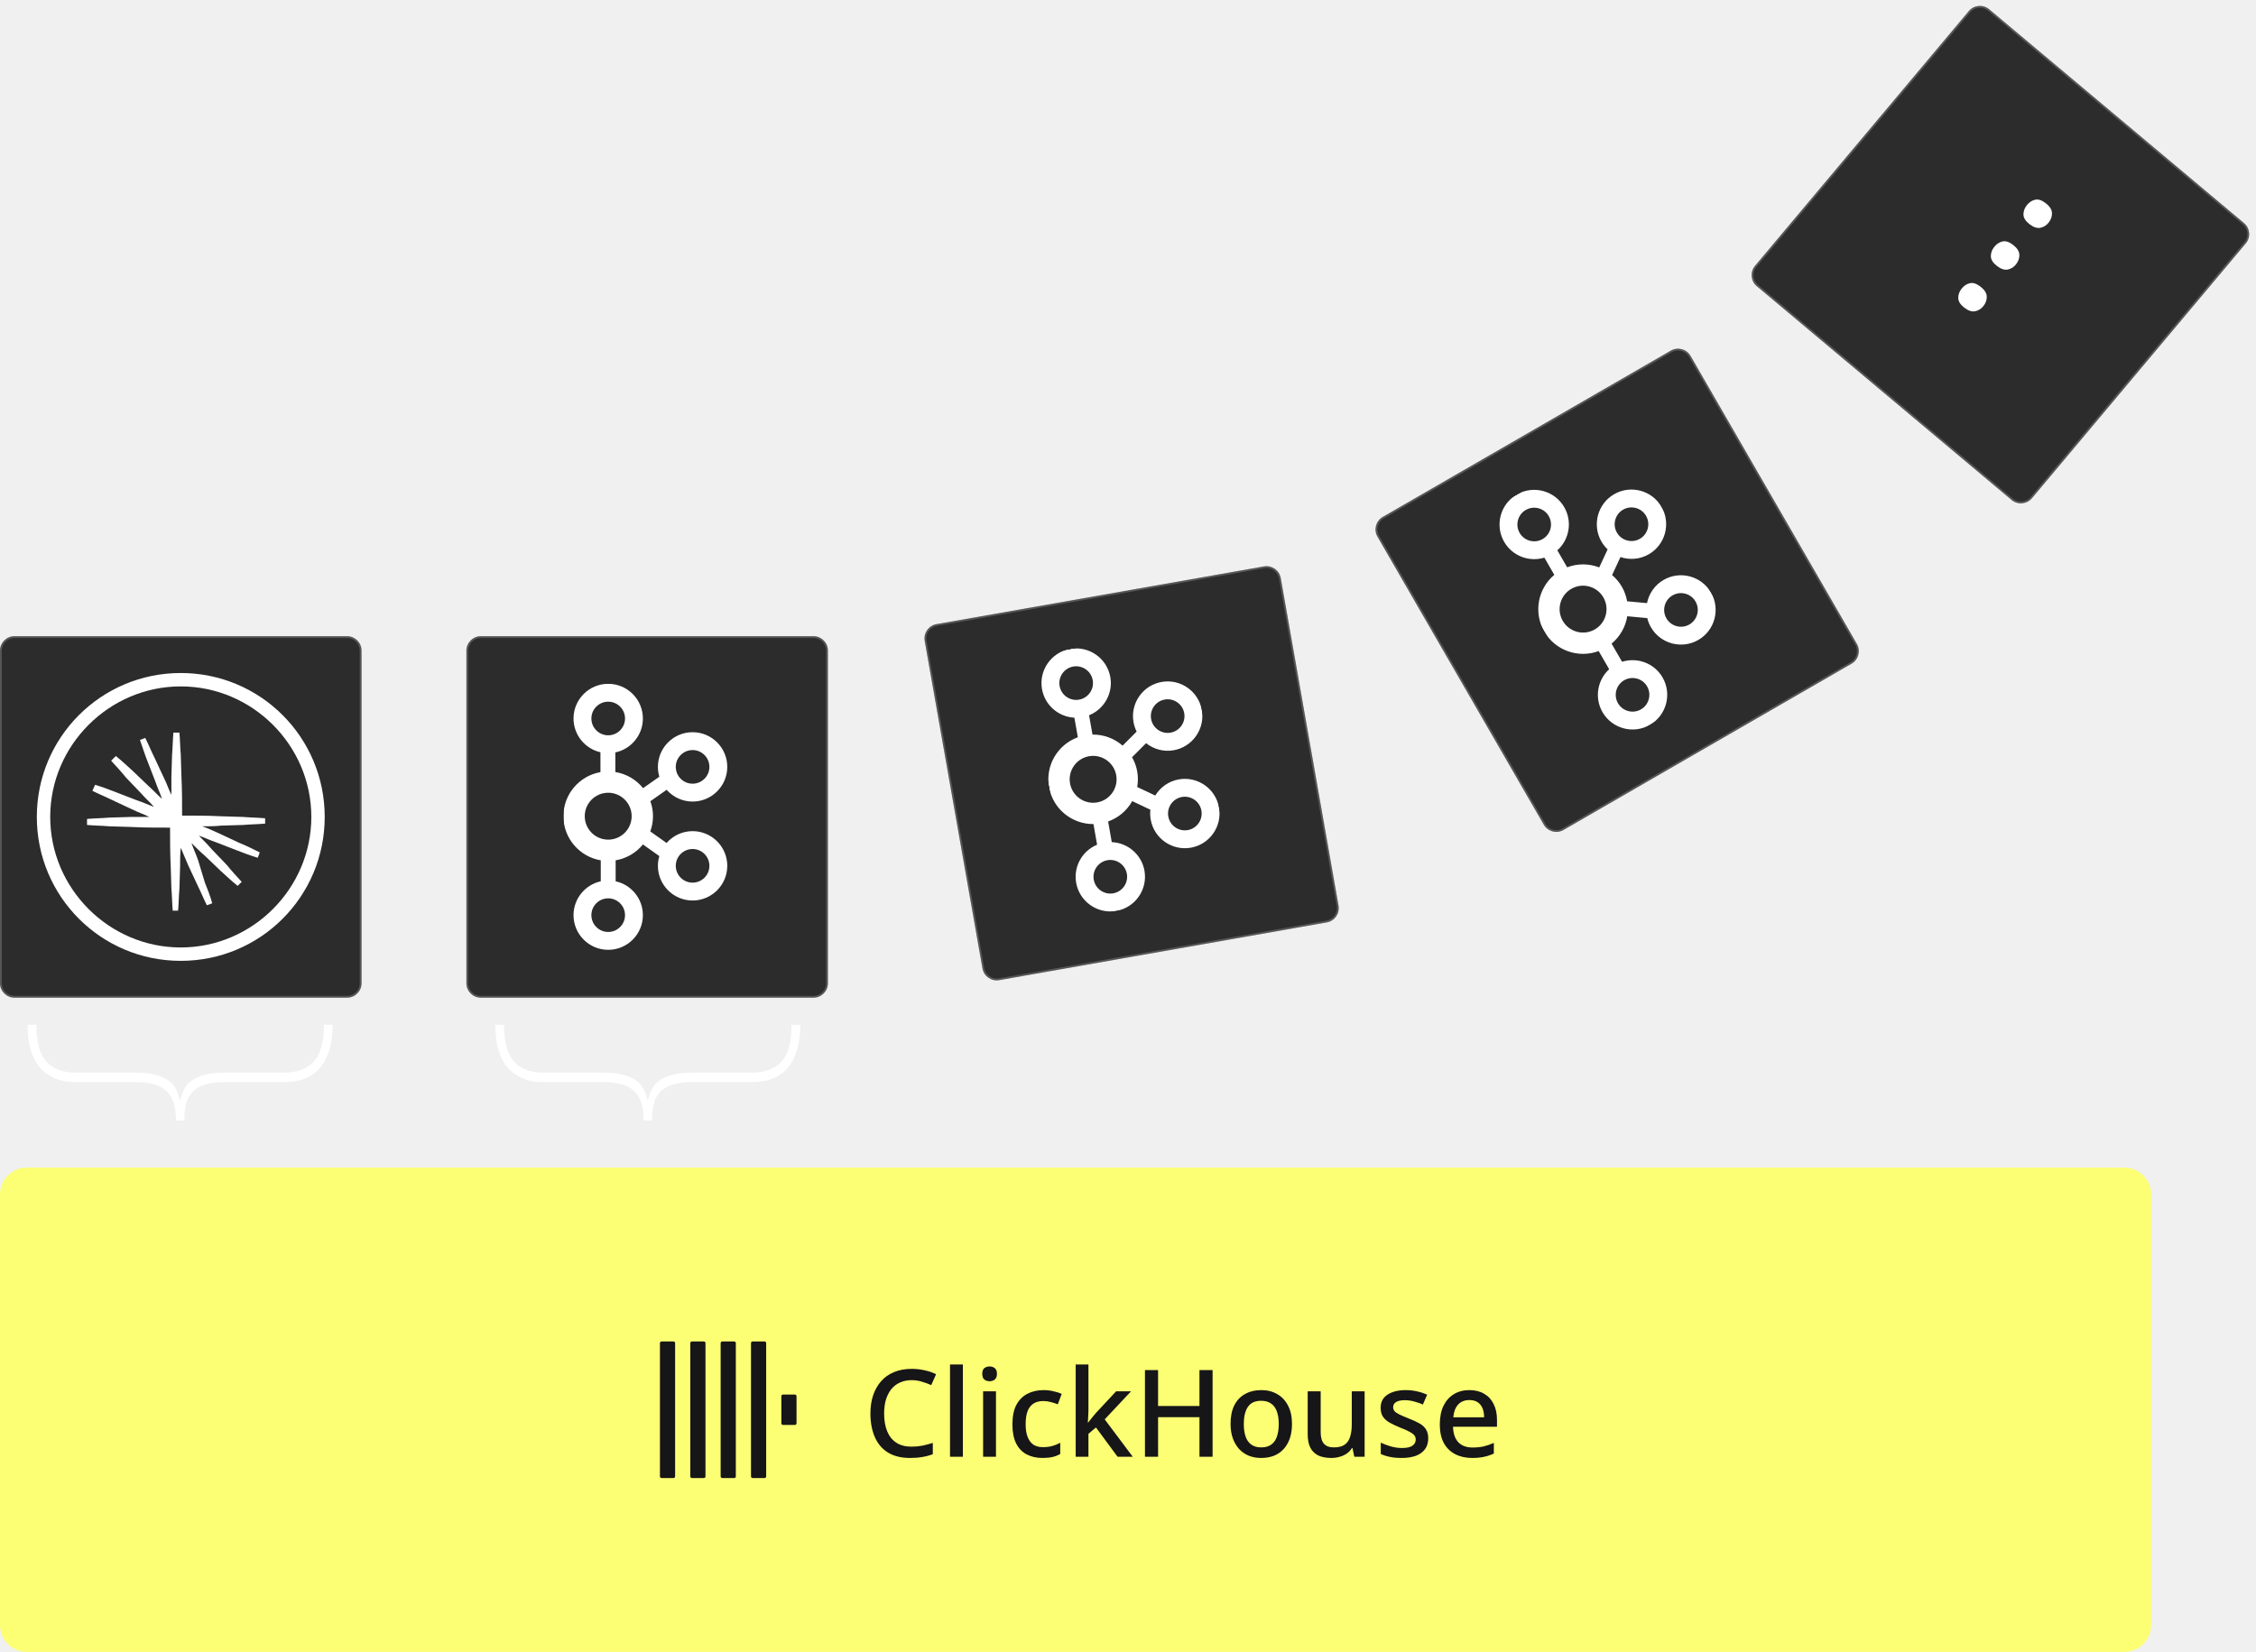
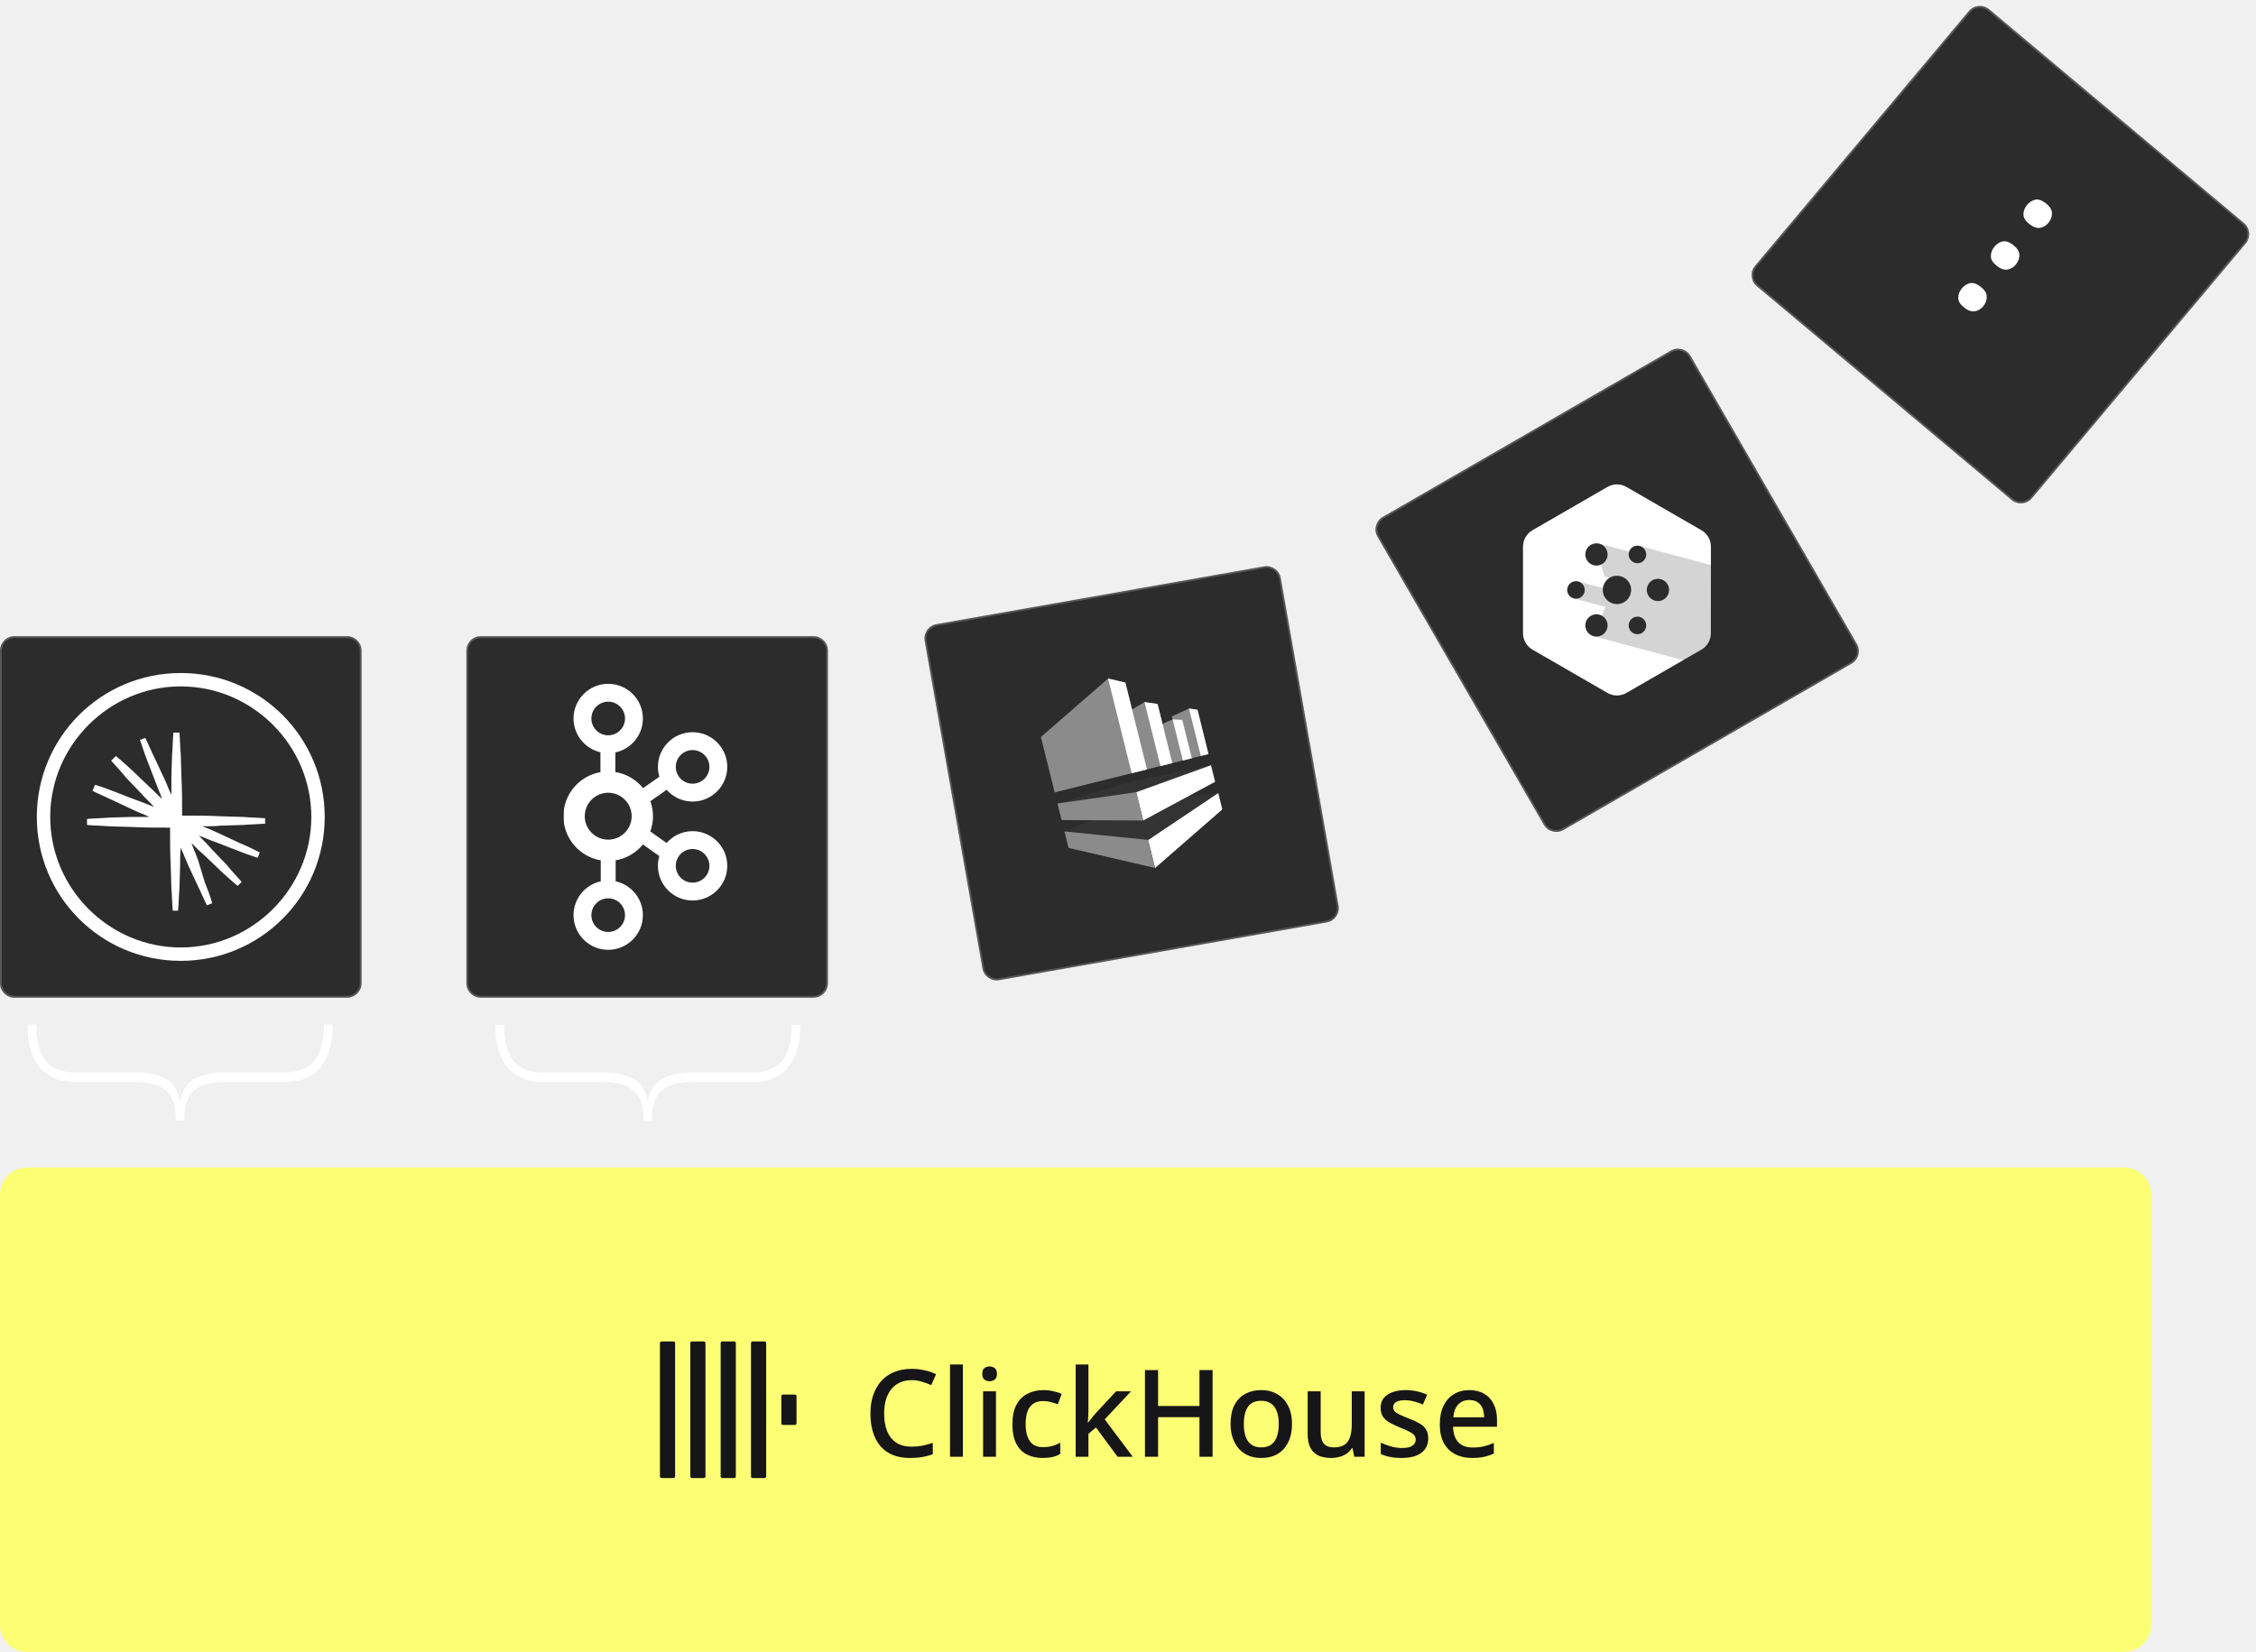
<svg xmlns="http://www.w3.org/2000/svg" width="624" height="457" viewBox="0 0 624 457" fill="none">
  <rect y="176" width="100" height="100" rx="4" fill="#2C2C2C" />
-   <path fill-rule="evenodd" clip-rule="evenodd" d="M67.222 228.222C69.259 228.037 71.296 228.037 73.333 227.852V226.37C71.296 226.185 69.259 226.185 67.222 226L61.111 225.815C57.592 225.63 53.889 225.63 50.37 225.63C50.37 222.111 50.37 218.407 50.185 214.889L50 208.778C49.815 206.741 49.815 204.704 49.629 202.667H47.963C47.777 204.704 47.777 206.741 47.592 208.778L47.407 214.889C47.407 216.556 47.407 218.222 47.407 219.889C46.666 218.407 46.111 216.741 45.37 215.259L42.777 209.704C41.852 207.852 41.111 206 40.185 204.148L38.703 204.704C39.444 206.741 40 208.593 40.74 210.445L42.963 216.185C43.518 217.852 44.259 219.333 44.815 221C43.518 219.889 42.407 218.593 41.111 217.482L36.666 213.222C35.185 211.926 33.703 210.445 32.037 209.148L30.74 210.445C32.037 211.926 33.518 213.407 34.815 215.074L39.074 219.519C40.185 220.815 41.481 221.926 42.592 223.222C41.111 222.667 39.444 221.926 37.777 221.37L32.037 219.148C30.185 218.407 28.148 217.667 26.296 217.111L25.555 218.778C27.407 219.704 29.259 220.445 31.111 221.37L36.666 223.963C38.148 224.704 39.815 225.259 41.296 226C39.629 226 37.963 226 36.296 226L30.185 226.185C28.148 226.37 26.111 226.37 24.074 226.556V228.222C26.111 228.407 28.148 228.407 30.185 228.593L36.296 228.778C40 228.963 43.518 228.963 47.037 228.963C47.037 232.482 47.037 236.185 47.222 239.704L47.407 245.815C47.592 247.852 47.592 249.889 47.777 251.926H49.259C49.444 249.889 49.444 247.852 49.629 245.815L49.815 239.704C49.815 238.037 49.815 236.185 50 234.519C50.74 236.185 51.296 237.667 52.037 239.333L54.629 244.889C55.555 246.741 56.296 248.593 57.222 250.445L58.703 249.889C58.148 247.852 57.407 246 56.666 244.148L54.815 238.037C54.259 236.37 53.518 234.889 52.963 233.222C54.259 234.519 55.37 235.63 56.666 236.741L61.111 241C62.592 242.296 64.074 243.778 65.74 245.074L66.852 243.963C65.555 242.482 64.074 241 62.777 239.333L58.518 234.889C57.407 233.593 56.111 232.296 55 231.185C56.666 231.741 58.148 232.482 59.815 233.037L65.555 235.259C67.407 236 69.444 236.741 71.296 237.296L71.852 235.815C70 234.889 68.148 233.963 66.296 233.222L60.74 230.63C59.074 229.889 57.592 229.148 55.926 228.593C57.592 228.593 59.444 228.593 61.111 228.407L67.222 228.222Z" fill="white" />
+   <path fill-rule="evenodd" clip-rule="evenodd" d="M67.222 228.222C69.259 228.037 71.296 228.037 73.333 227.852V226.37C71.296 226.185 69.259 226.185 67.222 226L61.111 225.815C57.593 225.63 53.889 225.63 50.37 225.63C50.37 222.111 50.37 218.407 50.185 214.889L50 208.778C49.815 206.741 49.815 204.704 49.63 202.667H47.963C47.778 204.704 47.778 206.741 47.593 208.778L47.407 214.889C47.407 216.556 47.407 218.222 47.407 219.889C46.667 218.407 46.111 216.741 45.37 215.259L42.778 209.704C41.852 207.852 41.111 206 40.185 204.148L38.704 204.704C39.444 206.741 40 208.593 40.741 210.445L42.963 216.185C43.519 217.852 44.259 219.333 44.815 221C43.519 219.889 42.407 218.593 41.111 217.482L36.667 213.222C35.185 211.926 33.704 210.445 32.037 209.148L30.741 210.445C32.037 211.926 33.519 213.407 34.815 215.074L39.074 219.519C40.185 220.815 41.481 221.926 42.593 223.222C41.111 222.667 39.444 221.926 37.778 221.37L32.037 219.148C30.185 218.407 28.148 217.667 26.296 217.111L25.555 218.778C27.407 219.704 29.259 220.445 31.111 221.37L36.667 223.963C38.148 224.704 39.815 225.259 41.296 226C39.63 226 37.963 226 36.296 226L30.185 226.185C28.148 226.37 26.111 226.37 24.074 226.556V228.222C26.111 228.407 28.148 228.407 30.185 228.593L36.296 228.778C40 228.963 43.519 228.963 47.037 228.963C47.037 232.482 47.037 236.185 47.222 239.704L47.407 245.815C47.593 247.852 47.593 249.889 47.778 251.926H49.259C49.444 249.889 49.444 247.852 49.63 245.815L49.815 239.704C49.815 238.037 49.815 236.185 50 234.519C50.741 236.185 51.296 237.667 52.037 239.333L54.63 244.889C55.556 246.741 56.296 248.593 57.222 250.445L58.704 249.889C58.148 247.852 57.407 246 56.667 244.148L54.815 238.037C54.259 236.37 53.519 234.889 52.963 233.222C54.259 234.519 55.37 235.63 56.667 236.741L61.111 241C62.593 242.296 64.074 243.778 65.741 245.074L66.852 243.963C65.555 242.482 64.074 241 62.778 239.333L58.519 234.889C57.407 233.593 56.111 232.296 55 231.185C56.667 231.741 58.148 232.482 59.815 233.037L65.555 235.259C67.407 236 69.444 236.741 71.296 237.296L71.852 235.815C70 234.889 68.148 233.963 66.296 233.222L60.741 230.63C59.074 229.889 57.593 229.148 55.926 228.593C57.593 228.593 59.444 228.593 61.111 228.407L67.222 228.222Z" fill="white" />
  <path fill-rule="evenodd" clip-rule="evenodd" d="M50 265.815C27.963 265.815 10.185 248.037 10.185 226C10.185 203.963 27.963 186.185 50 186.185C72.037 186.185 89.815 203.963 89.815 226C89.815 248.037 72.037 265.815 50 265.815ZM50 189.889C30.185 189.889 13.889 206.185 13.889 226C13.889 245.815 30.185 262.111 50 262.111C69.815 262.111 86.111 245.815 86.111 226C86.111 206.185 69.815 189.889 50 189.889Z" fill="white" />
  <rect x="0.25" y="176.25" width="99.5" height="99.5" rx="3.75" stroke="white" stroke-opacity="0.2" stroke-width="0.5" />
  <rect x="129" y="176" width="100" height="100" rx="4" fill="#2C2C2C" />
-   <g clip-path="url(#clip0_212_9622)">
-     <mask id="mask0_212_9622" style="mask-type:luminance" maskUnits="userSpaceOnUse" x="155" y="189" width="47" height="74">
+   <g clip-path="url(#clip0_112_2570)">
+     <mask id="mask0_112_2570" style="mask-type:luminance" maskUnits="userSpaceOnUse" x="155" y="189" width="47" height="74">
      <path d="M201.184 189.173H155.812V262.827H201.184V189.173Z" fill="white" />
    </mask>
-     <g mask="url(#mask0_212_9622)">
-       <path d="M191.567 229.933C188.701 229.933 186.132 231.203 184.373 233.202L179.865 230.011C180.343 228.693 180.618 227.278 180.618 225.797C180.618 224.342 180.353 222.951 179.89 221.653L184.388 218.495C186.147 220.484 188.71 221.747 191.567 221.747C196.857 221.747 201.161 217.443 201.161 212.153C201.161 206.863 196.857 202.56 191.567 202.56C186.278 202.56 181.974 206.863 181.974 212.153C181.974 213.1 182.117 214.013 182.374 214.878L177.872 218.037C175.992 215.704 173.285 214.076 170.2 213.579V208.154C174.546 207.241 177.82 203.38 177.82 198.766C177.82 193.476 173.516 189.173 168.226 189.173C162.937 189.173 158.633 193.476 158.633 198.766C158.633 203.318 161.822 207.131 166.081 208.109V213.605C160.269 214.625 155.835 219.697 155.835 225.797C155.835 231.927 160.313 237.018 166.167 238.003V243.806C161.865 244.752 158.633 248.588 158.633 253.171C158.633 258.461 162.937 262.765 168.226 262.765C173.516 262.765 177.82 258.461 177.82 253.171C177.82 248.588 174.588 244.752 170.286 243.806V238.003C173.249 237.504 175.93 235.945 177.828 233.616L182.367 236.829C182.115 237.686 181.974 238.59 181.974 239.527C181.974 244.817 186.278 249.12 191.567 249.12C196.857 249.12 201.161 244.817 201.161 239.527C201.161 234.237 196.857 229.933 191.567 229.933ZM191.567 207.502C194.132 207.502 196.218 209.589 196.218 212.153C196.218 214.717 194.132 216.804 191.567 216.804C189.002 216.804 186.916 214.717 186.916 212.153C186.916 209.589 189.002 207.502 191.567 207.502ZM163.575 198.766C163.575 196.202 165.661 194.115 168.226 194.115C170.791 194.115 172.878 196.202 172.878 198.766C172.878 201.331 170.791 203.417 168.226 203.417C165.661 203.417 163.575 201.331 163.575 198.766ZM172.878 253.171C172.878 255.735 170.791 257.822 168.226 257.822C165.661 257.822 163.575 255.735 163.575 253.171C163.575 250.607 165.661 248.52 168.226 248.52C170.791 248.52 172.878 250.607 172.878 253.171ZM168.226 232.284C164.649 232.284 161.738 229.374 161.738 225.797C161.738 222.22 164.649 219.31 168.226 219.31C171.803 219.31 174.714 222.22 174.714 225.797C174.714 229.374 171.803 232.284 168.226 232.284ZM191.567 244.178C189.002 244.178 186.916 242.091 186.916 239.527C186.916 236.963 189.002 234.876 191.567 234.876C194.132 234.876 196.218 236.963 196.218 239.527C196.218 242.091 194.132 244.178 191.567 244.178Z" fill="white" />
+     <g mask="url(#mask0_112_2570)">
+       <path d="M191.567 229.933C188.702 229.933 186.132 231.203 184.373 233.202L179.865 230.011C180.343 228.693 180.618 227.278 180.618 225.797C180.618 224.342 180.353 222.951 179.89 221.653L184.388 218.495C186.147 220.484 188.71 221.747 191.567 221.747C196.857 221.747 201.161 217.443 201.161 212.153C201.161 206.863 196.857 202.56 191.567 202.56C186.278 202.56 181.974 206.863 181.974 212.153C181.974 213.1 182.117 214.013 182.374 214.878L177.873 218.037C175.992 215.704 173.285 214.076 170.2 213.579V208.154C174.546 207.241 177.82 203.38 177.82 198.766C177.82 193.476 173.516 189.173 168.227 189.173C162.937 189.173 158.633 193.476 158.633 198.766C158.633 203.318 161.823 207.131 166.081 208.109V213.605C160.269 214.625 155.835 219.697 155.835 225.797C155.835 231.927 160.313 237.018 166.167 238.003V243.806C161.865 244.752 158.633 248.588 158.633 253.171C158.633 258.461 162.937 262.765 168.227 262.765C173.516 262.765 177.82 258.461 177.82 253.171C177.82 248.588 174.588 244.752 170.286 243.806V238.003C173.249 237.504 175.93 235.945 177.829 233.616L182.367 236.829C182.115 237.686 181.974 238.59 181.974 239.527C181.974 244.817 186.278 249.12 191.567 249.12C196.857 249.12 201.161 244.817 201.161 239.527C201.161 234.237 196.857 229.933 191.567 229.933ZM191.567 207.502C194.132 207.502 196.219 209.589 196.219 212.153C196.219 214.717 194.132 216.804 191.567 216.804C189.002 216.804 186.916 214.717 186.916 212.153C186.916 209.589 189.002 207.502 191.567 207.502ZM163.575 198.766C163.575 196.202 165.662 194.115 168.227 194.115C170.792 194.115 172.878 196.202 172.878 198.766C172.878 201.331 170.792 203.417 168.227 203.417C165.662 203.417 163.575 201.331 163.575 198.766ZM172.878 253.171C172.878 255.735 170.792 257.822 168.227 257.822C165.662 257.822 163.575 255.735 163.575 253.171C163.575 250.607 165.662 248.52 168.227 248.52C170.792 248.52 172.878 250.607 172.878 253.171ZM168.226 232.284C164.649 232.284 161.739 229.374 161.739 225.797C161.739 222.22 164.649 219.31 168.226 219.31C171.803 219.31 174.714 222.22 174.714 225.797C174.714 229.374 171.803 232.284 168.226 232.284ZM191.567 244.178C189.002 244.178 186.916 242.091 186.916 239.527C186.916 236.963 189.002 234.876 191.567 234.876C194.132 234.876 196.219 236.963 196.219 239.527C196.219 242.091 194.132 244.178 191.567 244.178Z" fill="white" />
    </g>
  </g>
  <rect x="129.25" y="176.25" width="99.5" height="99.5" rx="3.75" stroke="white" stroke-opacity="0.2" stroke-width="0.5" />
  <rect x="255.077" y="173.365" width="100" height="100" rx="4" transform="rotate(-10 255.077 173.365)" fill="#2C2C2C" />
-   <g clip-path="url(#clip1_212_9622)">
-     <mask id="mask1_212_9622" style="mask-type:luminance" maskUnits="userSpaceOnUse" x="283" y="173" width="59" height="82">
-       <path d="M328.451 173.803L283.77 181.681L296.559 254.217L341.241 246.338L328.451 173.803Z" fill="white" />
-     </mask>
-     <g mask="url(#mask1_212_9622)">
-       <path d="M326.059 215.614C323.237 216.112 320.928 217.808 319.542 220.082L314.548 217.722C314.79 216.341 314.815 214.9 314.558 213.442C314.305 212.009 313.803 210.685 313.121 209.487L317.003 205.596C319.081 207.249 321.824 208.048 324.638 207.551C329.847 206.633 333.338 201.648 332.42 196.438C331.501 191.228 326.515 187.737 321.306 188.656C316.097 189.574 312.606 194.56 313.524 199.77C313.689 200.702 313.988 201.576 314.391 202.383L310.507 206.276C308.25 204.306 305.301 203.172 302.177 203.218L301.235 197.875C305.356 196.222 307.91 191.851 307.109 187.308C306.19 182.098 301.204 178.607 295.995 179.526C290.786 180.444 287.295 185.43 288.213 190.639C289.004 195.122 292.807 198.324 297.171 198.547L298.125 203.959C292.578 205.973 289.092 211.738 290.152 217.745C291.216 223.782 296.51 228.018 302.446 227.972L303.454 233.687C299.381 235.365 296.865 239.704 297.661 244.218C298.579 249.427 303.565 252.918 308.774 251.999C313.983 251.081 317.475 246.096 316.556 240.886C315.76 236.373 311.911 233.155 307.51 232.971L306.503 227.257C309.334 226.25 311.703 224.25 313.169 221.627L318.196 224.002C318.097 224.89 318.115 225.805 318.278 226.728C319.196 231.937 324.182 235.428 329.391 234.509C334.6 233.591 338.092 228.606 337.173 223.396C336.254 218.186 331.269 214.696 326.059 215.614ZM322.164 193.523C324.69 193.078 327.107 194.771 327.552 197.296C327.998 199.821 326.306 202.239 323.78 202.684C321.253 203.13 318.837 201.437 318.391 198.911C317.946 196.386 319.638 193.968 322.164 193.523ZM293.08 189.781C292.635 187.256 294.327 184.838 296.853 184.393C299.379 183.948 301.796 185.64 302.242 188.166C302.687 190.691 300.995 193.109 298.469 193.554C295.943 193.999 293.526 192.306 293.08 189.781ZM311.689 241.744C312.134 244.269 310.442 246.687 307.916 247.132C305.39 247.578 302.973 245.885 302.528 243.359C302.082 240.834 303.775 238.417 306.301 237.971C308.827 237.526 311.244 239.219 311.689 241.744ZM303.481 221.982C299.958 222.603 296.587 220.243 295.966 216.72C295.344 213.197 297.705 209.826 301.228 209.205C304.751 208.583 308.122 210.944 308.743 214.467C309.365 217.99 307.004 221.361 303.481 221.982ZM328.533 229.642C326.007 230.088 323.59 228.395 323.145 225.869C322.699 223.344 324.392 220.927 326.918 220.481C329.444 220.036 331.861 221.729 332.306 224.254C332.751 226.779 331.059 229.197 328.533 229.642Z" fill="white" />
-     </g>
+   <g clip-path="url(#clip1_112_2570)">
+     <path d="M292.483 222.283L316.213 226.984L334.958 211.693L313.496 216.088L292.483 222.283Z" fill="#333333" />
+     <path d="M306.492 187.719L287.907 203.887L291.727 219.209L317.259 212.843L311.272 188.828L306.492 187.719Z" fill="#8B8B8B" />
+     <path d="M294.42 230.011L319.569 240.112L336.966 219.403L314.889 221.542L294.42 230.011Z" fill="#333333" />
+     <path d="M313.02 213.9L324.254 211.099L320.177 194.749L316.562 194.225L309.201 198.58L313.02 213.9Z" fill="#8B8B8B" />
+     <path d="M320.973 211.917L329.656 209.752L327.012 199.147L324.339 199.004L318.408 201.626L320.973 211.917Z" fill="#8B8B8B" />
+     <path d="M324.131 198.173L327.173 210.371L334.191 208.621L331.219 196.349L328.87 196.009L324.131 198.173Z" fill="#8B8B8B" />
+     <path d="M306.492 187.719L313.02 213.9L317.259 212.843L311.272 188.829L306.492 187.719ZM320.177 194.749L316.562 194.226L320.973 211.917L324.254 211.099L320.177 194.749ZM327.012 199.147L324.339 199.004L327.173 210.372L329.656 209.752L327.012 199.147ZM332.142 209.132L334.274 208.601L331.219 196.348L328.87 196.009L332.142 209.132ZM314.262 219.159L316.213 226.984L336.101 216.276L334.958 211.693L314.262 219.159ZM317.565 232.405L319.491 240.131L338.092 223.916L336.966 219.403L317.565 232.405Z" fill="white" />
+     <path d="M295.557 234.571L319.491 240.131L317.551 232.348L294.421 230.01L295.557 234.571ZM293.626 226.866L316.214 226.984L314.263 219.159L292.483 222.282L293.626 226.866Z" fill="#8B8B8B" />
  </g>
  <rect x="255.367" y="173.568" width="99.5" height="99.5" rx="3.75" transform="rotate(-10 255.367 173.568)" stroke="white" stroke-opacity="0.2" stroke-width="0.5" />
  <rect x="379" y="145" width="100" height="100" rx="4" transform="rotate(-30 379 145)" fill="#2C2C2C" />
-   <g clip-path="url(#clip2_212_9622)">
-     <mask id="mask2_212_9622" style="mask-type:luminance" maskUnits="userSpaceOnUse" x="408" y="120" width="77" height="87">
-       <path d="M448.099 120.316L408.807 143.002L445.634 206.788L484.926 184.103L448.099 120.316Z" fill="white" />
-     </mask>
-     <g mask="url(#mask2_212_9622)">
-       <path d="M460.152 160.424C457.67 161.857 456.08 164.241 455.555 166.852L450.055 166.342C449.811 164.962 449.341 163.599 448.601 162.317C447.873 161.056 446.948 159.984 445.898 159.091L448.215 154.108C450.733 154.95 453.583 154.763 456.058 153.334C460.639 150.689 462.215 144.81 459.57 140.229C456.924 135.648 451.045 134.073 446.465 136.718C441.884 139.362 440.308 145.241 442.953 149.822C443.427 150.642 444.007 151.362 444.662 151.982L442.343 156.969C439.548 155.889 436.389 155.832 433.47 156.944L430.757 152.246C434.064 149.282 434.969 144.302 432.662 140.306C430.017 135.725 424.138 134.15 419.557 136.795C414.977 139.439 413.401 145.318 416.046 149.9C418.322 153.842 422.991 155.549 427.168 154.267L429.915 159.026C425.392 162.815 424.088 169.425 427.138 174.708C430.203 180.017 436.627 182.186 442.189 180.113L445.091 185.138C441.837 188.108 440.957 193.047 443.248 197.016C445.894 201.597 451.773 203.172 456.353 200.527C460.934 197.882 462.51 192.004 459.865 187.422C457.574 183.453 452.856 181.747 448.658 183.079L445.756 178.053C448.073 176.139 449.615 173.449 450.095 170.483L455.631 170.996C455.842 171.864 456.171 172.717 456.64 173.529C459.285 178.11 465.164 179.685 469.745 177.04C474.326 174.396 475.902 168.517 473.257 163.936C470.611 159.354 464.732 157.779 460.152 160.424ZM448.936 140.997C451.157 139.715 454.007 140.479 455.289 142.7C456.572 144.921 455.808 147.771 453.587 149.054C451.366 150.336 448.515 149.572 447.233 147.351C445.951 145.131 446.714 142.28 448.936 140.997ZM420.326 147.429C419.044 145.208 419.807 142.357 422.029 141.075C424.25 139.792 427.1 140.557 428.382 142.777C429.664 144.998 428.901 147.848 426.68 149.131C424.458 150.413 421.608 149.649 420.326 147.429ZM455.585 189.893C456.867 192.114 456.104 194.964 453.882 196.247C451.661 197.529 448.811 196.765 447.528 194.545C446.246 192.324 447.01 189.473 449.231 188.191C451.452 186.908 454.303 187.672 455.585 189.893ZM441.113 174.13C438.015 175.919 434.04 174.854 432.251 171.756C430.462 168.658 431.527 164.683 434.626 162.894C437.723 161.105 441.699 162.171 443.488 165.269C445.276 168.367 444.211 172.342 441.113 174.13ZM467.274 172.76C465.053 174.043 462.202 173.279 460.92 171.058C459.638 168.837 460.401 165.987 462.623 164.704C464.844 163.422 467.694 164.186 468.976 166.407C470.258 168.627 469.495 171.478 467.274 172.76Z" fill="white" />
-     </g>
+   <g clip-path="url(#clip2_112_2570)">
+     <path d="M444.621 191.695L423.879 179.72C423.082 179.259 422.42 178.597 421.959 177.8C421.499 177.002 421.256 176.098 421.256 175.177L421.256 151.227C421.256 150.306 421.499 149.401 421.959 148.604C422.42 147.806 423.082 147.144 423.88 146.683L444.621 134.708C445.418 134.248 446.323 134.006 447.244 134.006C448.165 134.006 449.069 134.248 449.867 134.708L470.608 146.684C471.406 147.144 472.068 147.806 472.528 148.604C472.989 149.401 473.231 150.306 473.231 151.227L473.231 175.177C473.231 176.098 472.989 177.002 472.528 177.8C472.068 178.597 471.406 179.259 470.608 179.72L449.867 191.695C449.069 192.155 448.165 192.398 447.244 192.398C446.323 192.398 445.418 192.156 444.621 191.695Z" fill="white" />
+     <path opacity="0.17" d="M473.338 156.343L453.499 151.028L451.462 152.844L442.362 150.406L442.509 154.924L443.814 159.496L446.487 160.213L443.616 162.756L436.577 160.87L435.228 165.532L444.03 167.891L440.83 176.007L465.876 182.718L473.569 178.177L473.338 156.343Z" fill="black" />
+     <path d="M454.126 155.488C455.288 154.818 455.686 153.332 455.015 152.17C454.344 151.009 452.859 150.611 451.697 151.281C450.536 151.952 450.138 153.438 450.808 154.599C451.479 155.761 452.964 156.159 454.126 155.488Z" fill="#2C2C2C" />
+     <path d="M437.123 165.305C438.284 164.634 438.682 163.149 438.012 161.987C437.341 160.826 435.855 160.428 434.694 161.098C433.532 161.769 433.134 163.254 433.805 164.416C434.476 165.578 435.961 165.976 437.123 165.305Z" fill="#2C2C2C" />
+     <path d="M454.126 175.123C455.288 174.452 455.686 172.966 455.016 171.804C454.345 170.642 452.859 170.244 451.697 170.915C450.535 171.586 450.137 173.072 450.808 174.233C451.479 175.395 452.965 175.793 454.126 175.123Z" fill="#2C2C2C" />
+     <path d="M449.206 166.6C451.083 165.516 451.726 163.117 450.642 161.24C449.559 159.363 447.159 158.72 445.282 159.803C443.405 160.887 442.762 163.287 443.845 165.164C444.929 167.041 447.329 167.684 449.206 166.6Z" fill="#2C2C2C" />
+     <path d="M443.117 175.688C444.592 174.837 445.097 172.952 444.246 171.477C443.394 170.003 441.509 169.497 440.034 170.349C438.56 171.2 438.055 173.085 438.906 174.56C439.757 176.035 441.643 176.54 443.117 175.688Z" fill="#2C2C2C" />
+     <path d="M460.121 165.872C461.595 165.02 462.1 163.135 461.249 161.66C460.398 160.186 458.512 159.68 457.038 160.532C455.563 161.383 455.058 163.269 455.909 164.743C456.761 166.218 458.646 166.723 460.121 165.872Z" fill="#2C2C2C" />
+     <path d="M443.118 156.055C444.592 155.203 445.098 153.318 444.246 151.843C443.395 150.368 441.509 149.863 440.034 150.714C438.56 151.566 438.054 153.451 438.906 154.926C439.757 156.401 441.643 156.906 443.118 156.055Z" fill="#2C2C2C" />
  </g>
  <rect x="379.342" y="145.092" width="99.5" height="99.5" rx="3.75" transform="rotate(-30 379.342 145.092)" stroke="white" stroke-opacity="0.2" stroke-width="0.5" />
-   <rect x="482.859" y="76.605" width="100" height="100" rx="4" transform="rotate(-50 482.859 76.6045)" fill="#2C2C2C" />
+   <rect x="482.86" y="76.605" width="100" height="100" rx="4" transform="rotate(-50 482.86 76.6045)" fill="#2C2C2C" />
  <path d="M543.305 85.101C542.207 84.243 541.653 83.357 541.642 82.442C541.632 81.527 541.934 80.676 542.55 79.888C543.188 79.071 543.952 78.558 544.842 78.347C545.732 78.135 546.726 78.459 547.824 79.316C548.922 80.174 549.49 81.071 549.529 82.008C549.567 82.945 549.268 83.822 548.63 84.638C548.014 85.426 547.247 85.915 546.329 86.104C545.41 86.293 544.402 85.958 543.305 85.101ZM552.325 73.556C551.227 72.698 550.673 71.812 550.662 70.897C550.652 69.982 550.954 69.131 551.57 68.343C552.208 67.526 552.972 67.013 553.862 66.802C554.752 66.591 555.746 66.914 556.844 67.771C557.942 68.629 558.51 69.526 558.548 70.463C558.587 71.4 558.288 72.276 557.65 73.093C557.034 73.881 556.267 74.37 555.349 74.559C554.43 74.748 553.422 74.413 552.325 73.556ZM561.344 62.011C560.247 61.153 559.693 60.267 559.682 59.352C559.671 58.437 559.974 57.586 560.59 56.798C561.228 55.981 561.992 55.468 562.882 55.257C563.772 55.045 564.766 55.369 565.864 56.227C566.961 57.084 567.53 57.981 567.568 58.918C567.607 59.855 567.308 60.731 566.67 61.548C566.054 62.336 565.287 62.825 564.369 63.014C563.45 63.203 562.442 62.868 561.344 62.011Z" fill="white" />
  <rect x="483.212" y="76.574" width="99.5" height="99.5" rx="3.75" transform="rotate(-50 483.212 76.5737)" stroke="white" stroke-opacity="0.2" stroke-width="0.5" />
  <rect y="323" width="595" height="134" rx="7.462" fill="#FCFF74" />
-   <g clip-path="url(#clip3_212_9622)">
+   <g clip-path="url(#clip3_112_2570)">
    <rect x="182.539" y="371.112" width="4.197" height="37.775" rx="0.441" fill="#161517" />
    <rect x="190.934" y="371.112" width="4.197" height="37.775" rx="0.441" fill="#161517" />
    <rect x="199.329" y="371.112" width="4.197" height="37.775" rx="0.441" fill="#161517" />
    <rect x="207.722" y="371.112" width="4.197" height="37.775" rx="0.441" fill="#161517" />
    <rect x="216.119" y="385.803" width="4.197" height="8.394" rx="0.441" fill="#161517" />
  </g>
-   <path d="M252.168 381.812C250.982 381.812 249.919 382.024 248.978 382.45C248.038 382.853 247.232 383.457 246.561 384.263C245.912 385.069 245.408 386.043 245.05 387.184C244.714 388.326 244.546 389.613 244.546 391.046C244.546 392.926 244.826 394.56 245.385 395.948C245.945 397.314 246.785 398.366 247.904 399.105C249.023 399.844 250.433 400.213 252.135 400.213C253.165 400.213 254.15 400.123 255.09 399.944C256.052 399.743 257.026 399.485 258.011 399.172V402.295C257.071 402.653 256.108 402.91 255.123 403.067C254.138 403.246 252.997 403.336 251.698 403.336C249.258 403.336 247.221 402.832 245.587 401.825C243.975 400.817 242.766 399.385 241.96 397.527C241.155 395.669 240.752 393.497 240.752 391.012C240.752 389.199 240.998 387.542 241.49 386.043C242.005 384.52 242.744 383.211 243.707 382.114C244.669 381.017 245.856 380.178 247.266 379.595C248.699 378.991 250.344 378.689 252.202 378.689C253.411 378.689 254.597 378.823 255.761 379.092C256.925 379.338 257.978 379.696 258.918 380.166L257.575 383.188C256.791 382.83 255.94 382.517 255.023 382.248C254.127 381.957 253.176 381.812 252.168 381.812ZM266.332 403H262.773V377.48H266.332V403ZM275.481 384.901V403H271.922V384.901H275.481ZM273.735 378.017C274.273 378.017 274.743 378.174 275.146 378.487C275.549 378.801 275.75 379.327 275.75 380.066C275.75 380.782 275.549 381.308 275.146 381.644C274.743 381.957 274.273 382.114 273.735 382.114C273.153 382.114 272.661 381.957 272.258 381.644C271.877 381.308 271.687 380.782 271.687 380.066C271.687 379.327 271.877 378.801 272.258 378.487C272.661 378.174 273.153 378.017 273.735 378.017ZM288.358 403.336C286.701 403.336 285.246 403.011 283.992 402.362C282.739 401.713 281.765 400.705 281.071 399.34C280.377 397.952 280.03 396.195 280.03 394.068C280.03 391.829 280.399 390.016 281.138 388.628C281.899 387.24 282.918 386.222 284.194 385.573C285.492 384.901 286.97 384.565 288.626 384.565C289.634 384.565 290.574 384.677 291.447 384.901C292.342 385.102 293.081 385.337 293.663 385.606L292.589 388.494C291.962 388.248 291.29 388.035 290.574 387.856C289.88 387.677 289.219 387.587 288.593 387.587C287.473 387.587 286.544 387.834 285.806 388.326C285.089 388.796 284.552 389.512 284.194 390.475C283.858 391.415 283.69 392.602 283.69 394.034C283.69 395.4 283.869 396.553 284.227 397.493C284.586 398.433 285.112 399.15 285.806 399.642C286.522 400.112 287.406 400.347 288.458 400.347C289.466 400.347 290.35 400.235 291.111 400.011C291.872 399.788 292.589 399.497 293.26 399.138V402.228C292.611 402.608 291.906 402.888 291.145 403.067C290.384 403.246 289.454 403.336 288.358 403.336ZM301.058 390.24C301.058 390.71 301.036 391.247 300.991 391.852C300.969 392.456 300.935 393.016 300.89 393.531H300.991C301.17 393.307 301.383 393.038 301.629 392.725C301.898 392.389 302.166 392.053 302.435 391.717C302.704 391.382 302.95 391.091 303.174 390.844L308.714 384.901H312.845L305.558 392.658L313.315 403H309.117L303.14 394.907L301.058 396.654V403H297.533V377.48H301.058V390.24ZM335.396 403H331.769V392.053H320.319V403H316.692V379.025H320.319V388.964H331.769V379.025H335.396V403ZM357.358 393.934C357.358 395.434 357.157 396.766 356.754 397.93C356.351 399.094 355.78 400.079 355.041 400.885C354.302 401.69 353.407 402.306 352.355 402.731C351.303 403.134 350.116 403.336 348.795 403.336C347.587 403.336 346.467 403.134 345.438 402.731C344.408 402.306 343.512 401.69 342.751 400.885C342.013 400.079 341.431 399.094 341.005 397.93C340.58 396.766 340.367 395.422 340.367 393.9C340.367 391.908 340.703 390.218 341.375 388.83C342.069 387.442 343.053 386.39 344.329 385.673C345.628 384.935 347.15 384.565 348.896 384.565C350.553 384.565 352.008 384.935 353.261 385.673C354.537 386.39 355.534 387.442 356.25 388.83C356.989 390.218 357.358 391.919 357.358 393.934ZM344.027 393.934C344.027 395.277 344.195 396.441 344.531 397.426C344.867 398.388 345.393 399.127 346.109 399.642C346.826 400.157 347.743 400.414 348.863 400.414C349.982 400.414 350.9 400.157 351.616 399.642C352.332 399.127 352.859 398.388 353.194 397.426C353.53 396.441 353.698 395.277 353.698 393.934C353.698 392.546 353.519 391.382 353.161 390.441C352.825 389.501 352.299 388.785 351.583 388.292C350.889 387.778 349.971 387.52 348.829 387.52C347.15 387.52 345.93 388.08 345.169 389.199C344.408 390.318 344.027 391.897 344.027 393.934ZM377.451 384.901V403H374.597L374.093 400.616H373.925C373.545 401.243 373.052 401.758 372.448 402.161C371.843 402.563 371.183 402.854 370.467 403.034C369.75 403.235 369.011 403.336 368.25 403.336C366.84 403.336 365.642 403.112 364.657 402.664C363.695 402.194 362.956 401.478 362.441 400.515C361.949 399.53 361.702 398.277 361.702 396.754V384.901H365.295V396.217C365.295 397.627 365.586 398.68 366.168 399.373C366.773 400.067 367.702 400.414 368.955 400.414C370.209 400.414 371.194 400.168 371.91 399.676C372.627 399.183 373.13 398.467 373.421 397.527C373.735 396.564 373.892 395.411 373.892 394.068V384.901H377.451ZM395.042 397.896C395.042 399.082 394.751 400.079 394.169 400.885C393.587 401.69 392.748 402.306 391.651 402.731C390.554 403.134 389.233 403.336 387.689 403.336C386.413 403.336 385.316 403.235 384.398 403.034C383.502 402.854 382.674 402.586 381.913 402.228V399.105C382.719 399.485 383.648 399.832 384.7 400.146C385.752 400.437 386.782 400.582 387.789 400.582C389.132 400.582 390.095 400.37 390.677 399.944C391.282 399.519 391.584 398.948 391.584 398.232C391.584 397.829 391.472 397.471 391.248 397.157C391.024 396.821 390.599 396.486 389.972 396.15C389.368 395.792 388.472 395.389 387.286 394.941C386.144 394.471 385.17 394.012 384.364 393.564C383.558 393.094 382.943 392.546 382.517 391.919C382.092 391.27 381.879 390.441 381.879 389.434C381.879 387.867 382.506 386.669 383.76 385.841C385.036 384.99 386.715 384.565 388.797 384.565C389.894 384.565 390.923 384.677 391.886 384.901C392.871 385.102 393.822 385.416 394.74 385.841L393.565 388.561C393.05 388.315 392.513 388.113 391.953 387.957C391.416 387.778 390.867 387.632 390.308 387.52C389.77 387.408 389.211 387.352 388.629 387.352C387.554 387.352 386.737 387.52 386.178 387.856C385.618 388.192 385.338 388.662 385.338 389.266C385.338 389.692 385.461 390.061 385.707 390.374C385.976 390.688 386.435 391.001 387.084 391.315C387.733 391.628 388.618 392.008 389.737 392.456C390.856 392.882 391.808 393.318 392.591 393.766C393.397 394.214 394.001 394.762 394.404 395.411C394.83 396.06 395.042 396.889 395.042 397.896ZM406.405 384.565C407.994 384.565 409.36 384.901 410.501 385.573C411.643 386.222 412.516 387.162 413.12 388.393C413.747 389.624 414.061 391.079 414.061 392.758V394.706H401.905C401.95 396.564 402.431 397.986 403.349 398.971C404.289 399.956 405.599 400.448 407.278 400.448C408.442 400.448 409.472 400.347 410.367 400.146C411.285 399.922 412.225 399.597 413.188 399.172V402.127C412.292 402.53 411.374 402.832 410.434 403.034C409.516 403.235 408.419 403.336 407.143 403.336C405.397 403.336 403.853 402.989 402.509 402.295C401.166 401.601 400.114 400.571 399.353 399.206C398.614 397.818 398.245 396.116 398.245 394.102C398.245 392.064 398.581 390.341 399.252 388.93C399.946 387.52 400.898 386.446 402.107 385.707C403.338 384.946 404.77 384.565 406.405 384.565ZM406.405 387.319C405.129 387.319 404.099 387.733 403.315 388.561C402.554 389.389 402.107 390.565 401.972 392.087H410.501C410.501 391.147 410.356 390.318 410.065 389.602C409.774 388.886 409.326 388.326 408.722 387.923C408.117 387.52 407.345 387.319 406.405 387.319Z" fill="#161517" />
+   <path d="M252.168 381.812C250.982 381.812 249.919 382.024 248.978 382.45C248.038 382.853 247.232 383.457 246.561 384.263C245.912 385.069 245.408 386.043 245.05 387.184C244.714 388.326 244.546 389.613 244.546 391.046C244.546 392.926 244.826 394.56 245.386 395.948C245.945 397.314 246.785 398.366 247.904 399.105C249.023 399.844 250.434 400.213 252.135 400.213C253.165 400.213 254.15 400.123 255.09 399.944C256.052 399.743 257.026 399.485 258.011 399.172V402.295C257.071 402.653 256.108 402.91 255.123 403.067C254.138 403.246 252.997 403.336 251.698 403.336C249.258 403.336 247.221 402.832 245.587 401.825C243.975 400.817 242.766 399.385 241.96 397.527C241.155 395.669 240.752 393.497 240.752 391.012C240.752 389.199 240.998 387.542 241.49 386.043C242.005 384.52 242.744 383.211 243.707 382.114C244.669 381.017 245.856 380.178 247.266 379.595C248.699 378.991 250.344 378.689 252.202 378.689C253.411 378.689 254.597 378.823 255.761 379.092C256.925 379.338 257.978 379.696 258.918 380.166L257.575 383.188C256.791 382.83 255.94 382.517 255.023 382.248C254.127 381.957 253.176 381.812 252.168 381.812ZM266.332 403H262.773V377.48H266.332V403ZM275.481 384.901V403H271.922V384.901H275.481ZM273.735 378.017C274.273 378.017 274.743 378.174 275.146 378.487C275.549 378.801 275.75 379.327 275.75 380.066C275.75 380.782 275.549 381.308 275.146 381.644C274.743 381.957 274.273 382.114 273.735 382.114C273.153 382.114 272.661 381.957 272.258 381.644C271.877 381.308 271.687 380.782 271.687 380.066C271.687 379.327 271.877 378.801 272.258 378.487C272.661 378.174 273.153 378.017 273.735 378.017ZM288.358 403.336C286.701 403.336 285.246 403.011 283.992 402.362C282.739 401.713 281.765 400.705 281.071 399.34C280.377 397.952 280.03 396.195 280.03 394.068C280.03 391.829 280.399 390.016 281.138 388.628C281.899 387.24 282.918 386.222 284.194 385.573C285.492 384.901 286.97 384.565 288.626 384.565C289.634 384.565 290.574 384.677 291.447 384.901C292.342 385.102 293.081 385.337 293.663 385.606L292.589 388.494C291.962 388.248 291.29 388.035 290.574 387.856C289.88 387.677 289.22 387.587 288.593 387.587C287.473 387.587 286.544 387.834 285.806 388.326C285.089 388.796 284.552 389.512 284.194 390.475C283.858 391.415 283.69 392.602 283.69 394.034C283.69 395.4 283.869 396.553 284.227 397.493C284.586 398.433 285.112 399.15 285.806 399.642C286.522 400.112 287.406 400.347 288.458 400.347C289.466 400.347 290.35 400.235 291.111 400.011C291.872 399.788 292.589 399.497 293.26 399.138V402.228C292.611 402.608 291.906 402.888 291.145 403.067C290.384 403.246 289.455 403.336 288.358 403.336ZM301.058 390.24C301.058 390.71 301.036 391.247 300.991 391.852C300.969 392.456 300.935 393.016 300.89 393.531H300.991C301.17 393.307 301.383 393.038 301.629 392.725C301.898 392.389 302.166 392.053 302.435 391.717C302.704 391.382 302.95 391.091 303.174 390.844L308.714 384.901H312.845L305.558 392.658L313.315 403H309.117L303.14 394.907L301.058 396.654V403H297.533V377.48H301.058V390.24ZM335.396 403H331.769V392.053H320.319V403H316.693V379.025H320.319V388.964H331.769V379.025H335.396V403ZM357.358 393.934C357.358 395.434 357.157 396.766 356.754 397.93C356.351 399.094 355.78 400.079 355.041 400.885C354.303 401.69 353.407 402.306 352.355 402.731C351.303 403.134 350.116 403.336 348.796 403.336C347.587 403.336 346.467 403.134 345.438 402.731C344.408 402.306 343.512 401.69 342.751 400.885C342.013 400.079 341.431 399.094 341.005 397.93C340.58 396.766 340.367 395.422 340.367 393.9C340.367 391.908 340.703 390.218 341.375 388.83C342.069 387.442 343.054 386.39 344.33 385.673C345.628 384.935 347.15 384.565 348.896 384.565C350.553 384.565 352.008 384.935 353.262 385.673C354.538 386.39 355.534 387.442 356.25 388.83C356.989 390.218 357.358 391.919 357.358 393.934ZM344.027 393.934C344.027 395.277 344.195 396.441 344.531 397.426C344.867 398.388 345.393 399.127 346.109 399.642C346.826 400.157 347.743 400.414 348.863 400.414C349.982 400.414 350.9 400.157 351.616 399.642C352.333 399.127 352.859 398.388 353.194 397.426C353.53 396.441 353.698 395.277 353.698 393.934C353.698 392.546 353.519 391.382 353.161 390.441C352.825 389.501 352.299 388.785 351.583 388.292C350.889 387.778 349.971 387.52 348.829 387.52C347.15 387.52 345.93 388.08 345.169 389.199C344.408 390.318 344.027 391.897 344.027 393.934ZM377.451 384.901V403H374.597L374.093 400.616H373.925C373.545 401.243 373.052 401.758 372.448 402.161C371.843 402.563 371.183 402.854 370.467 403.034C369.75 403.235 369.011 403.336 368.25 403.336C366.84 403.336 365.642 403.112 364.657 402.664C363.695 402.194 362.956 401.478 362.441 400.515C361.949 399.53 361.702 398.277 361.702 396.754V384.901H365.295V396.217C365.295 397.627 365.586 398.68 366.168 399.373C366.773 400.067 367.702 400.414 368.956 400.414C370.209 400.414 371.194 400.168 371.91 399.676C372.627 399.183 373.13 398.467 373.422 397.527C373.735 396.564 373.892 395.411 373.892 394.068V384.901H377.451ZM395.042 397.896C395.042 399.082 394.751 400.079 394.169 400.885C393.587 401.69 392.748 402.306 391.651 402.731C390.554 403.134 389.233 403.336 387.689 403.336C386.413 403.336 385.316 403.235 384.398 403.034C383.502 402.854 382.674 402.586 381.913 402.228V399.105C382.719 399.485 383.648 399.832 384.7 400.146C385.752 400.437 386.782 400.582 387.789 400.582C389.133 400.582 390.095 400.37 390.677 399.944C391.282 399.519 391.584 398.948 391.584 398.232C391.584 397.829 391.472 397.471 391.248 397.157C391.024 396.821 390.599 396.486 389.972 396.15C389.368 395.792 388.472 395.389 387.286 394.941C386.144 394.471 385.17 394.012 384.364 393.564C383.558 393.094 382.943 392.546 382.517 391.919C382.092 391.27 381.879 390.441 381.879 389.434C381.879 387.867 382.506 386.669 383.76 385.841C385.036 384.99 386.715 384.565 388.797 384.565C389.894 384.565 390.923 384.677 391.886 384.901C392.871 385.102 393.822 385.416 394.74 385.841L393.565 388.561C393.05 388.315 392.513 388.113 391.953 387.957C391.416 387.778 390.867 387.632 390.308 387.52C389.771 387.408 389.211 387.352 388.629 387.352C387.554 387.352 386.737 387.52 386.178 387.856C385.618 388.192 385.338 388.662 385.338 389.266C385.338 389.692 385.461 390.061 385.707 390.374C385.976 390.688 386.435 391.001 387.084 391.315C387.733 391.628 388.618 392.008 389.737 392.456C390.856 392.882 391.808 393.318 392.591 393.766C393.397 394.214 394.001 394.762 394.404 395.411C394.83 396.06 395.042 396.889 395.042 397.896ZM406.405 384.565C407.994 384.565 409.36 384.901 410.501 385.573C411.643 386.222 412.516 387.162 413.12 388.393C413.747 389.624 414.061 391.079 414.061 392.758V394.706H401.905C401.95 396.564 402.431 397.986 403.349 398.971C404.289 399.956 405.599 400.448 407.278 400.448C408.442 400.448 409.472 400.347 410.367 400.146C411.285 399.922 412.225 399.597 413.188 399.172V402.127C412.292 402.53 411.374 402.832 410.434 403.034C409.516 403.235 408.419 403.336 407.143 403.336C405.397 403.336 403.853 402.989 402.51 402.295C401.166 401.601 400.114 400.571 399.353 399.206C398.614 397.818 398.245 396.116 398.245 394.102C398.245 392.064 398.581 390.341 399.252 388.93C399.946 387.52 400.898 386.446 402.107 385.707C403.338 384.946 404.771 384.565 406.405 384.565ZM406.405 387.319C405.129 387.319 404.099 387.733 403.315 388.561C402.554 389.389 402.107 390.565 401.972 392.087H410.501C410.501 391.147 410.356 390.318 410.065 389.602C409.774 388.886 409.326 388.326 408.722 387.923C408.117 387.52 407.345 387.319 406.405 387.319Z" fill="#161517" />
  <path d="M10.06 283.483C10.06 286.578 10.447 289.094 11.221 291.028C11.995 292.963 13.188 294.382 14.801 295.285C16.413 296.252 18.477 296.736 20.992 296.736H37.632C40.921 296.736 43.63 297.284 45.758 298.381C47.886 299.542 49.208 301.541 49.724 304.379H49.918C50.434 301.541 51.756 299.542 53.884 298.381C56.012 297.284 58.721 296.736 62.01 296.736H78.359C81.004 296.736 83.132 296.252 84.744 295.285C86.421 294.382 87.647 292.963 88.421 291.028C89.195 289.094 89.582 286.578 89.582 283.483H92C92 286.127 91.71 288.416 91.129 290.351C90.549 292.351 89.71 293.995 88.614 295.285C87.518 296.639 86.163 297.639 84.551 298.284C82.939 298.993 81.068 299.348 78.94 299.348H62.397C59.624 299.348 57.399 299.703 55.722 300.412C54.045 301.122 52.82 302.25 52.046 303.798C51.337 305.346 50.982 307.41 50.982 309.99H48.66C48.66 307.41 48.273 305.346 47.499 303.798C46.725 302.25 45.5 301.122 43.823 300.412C42.146 299.703 39.953 299.348 37.245 299.348H20.702C17.929 299.348 15.575 298.735 13.64 297.51C11.641 296.349 10.157 294.608 9.19 292.286C8.158 289.964 7.642 287.03 7.642 283.483H10.06Z" fill="white" />
-   <path d="M139.418 283.483C139.418 286.578 139.805 289.094 140.579 291.028C141.353 292.963 142.546 294.382 144.159 295.285C145.771 296.252 147.835 296.736 150.35 296.736H166.99C170.279 296.736 172.987 297.284 175.116 298.381C177.244 299.542 178.566 301.541 179.082 304.379H179.276C179.792 301.541 181.114 299.542 183.242 298.381C185.37 297.284 188.079 296.736 191.368 296.736H207.717C210.362 296.736 212.49 296.252 214.102 295.285C215.779 294.382 217.005 292.963 217.778 291.028C218.552 289.094 218.939 286.578 218.939 283.483H221.358C221.358 286.127 221.068 288.416 220.487 290.351C219.907 292.351 219.068 293.995 217.972 295.285C216.876 296.639 215.521 297.639 213.909 298.284C212.297 298.993 210.426 299.348 208.298 299.348H191.755C188.982 299.348 186.757 299.703 185.08 300.412C183.403 301.122 182.178 302.25 181.404 303.798C180.694 305.346 180.34 307.41 180.34 309.99H178.018C178.018 307.41 177.631 305.346 176.857 303.798C176.083 302.25 174.858 301.122 173.181 300.412C171.504 299.703 169.311 299.348 166.603 299.348H150.06C147.287 299.348 144.933 298.735 142.998 297.51C140.998 296.349 139.515 294.608 138.548 292.286C137.516 289.964 137 287.03 137 283.483H139.418Z" fill="white" />
+   <path d="M139.419 283.483C139.419 286.578 139.805 289.094 140.579 291.028C141.353 292.963 142.546 294.382 144.159 295.285C145.771 296.252 147.835 296.736 150.35 296.736H166.99C170.279 296.736 172.988 297.284 175.116 298.381C177.244 299.542 178.566 301.541 179.082 304.379H179.276C179.792 301.541 181.114 299.542 183.242 298.381C185.37 297.284 188.079 296.736 191.368 296.736H207.718C210.362 296.736 212.49 296.252 214.102 295.285C215.779 294.382 217.005 292.963 217.779 291.028C218.553 289.094 218.94 286.578 218.94 283.483H221.358C221.358 286.127 221.068 288.416 220.487 290.351C219.907 292.351 219.068 293.995 217.972 295.285C216.876 296.639 215.521 297.639 213.909 298.284C212.297 298.993 210.426 299.348 208.298 299.348H191.755C188.982 299.348 186.757 299.703 185.08 300.412C183.403 301.122 182.178 302.25 181.404 303.798C180.695 305.346 180.34 307.41 180.34 309.99H178.018C178.018 307.41 177.631 305.346 176.857 303.798C176.083 302.25 174.858 301.122 173.181 300.412C171.504 299.703 169.311 299.348 166.603 299.348H150.06C147.287 299.348 144.933 298.735 142.998 297.51C140.999 296.349 139.515 294.608 138.548 292.286C137.516 289.964 137 287.03 137 283.483H139.419Z" fill="white" />
  <defs>
-     <clipPath id="clip0_212_9622">
+     <clipPath id="clip0_112_2570">
      <rect width="46.375" height="73.654" fill="white" transform="translate(155.812 189.173)" />
    </clipPath>
-     <clipPath id="clip1_212_9622">
-       <rect width="46.375" height="73.654" fill="white" transform="translate(283.77 181.681) rotate(-10)" />
+     <clipPath id="clip1_112_2570">
+       <rect width="44" height="54" fill="white" transform="translate(285.122 193.047) rotate(-14)" />
    </clipPath>
-     <clipPath id="clip2_212_9622">
-       <rect width="46.375" height="73.654" fill="white" transform="translate(408.807 143.002) rotate(-30)" />
+     <clipPath id="clip2_112_2570">
+       <rect width="59.882" height="59.882" fill="white" transform="translate(406.401 152.342) rotate(-30)" />
    </clipPath>
-     <clipPath id="clip3_212_9622">
+     <clipPath id="clip3_112_2570">
      <rect width="44.772" height="44.772" fill="white" transform="translate(179.041 367.614)" />
    </clipPath>
  </defs>
</svg>
